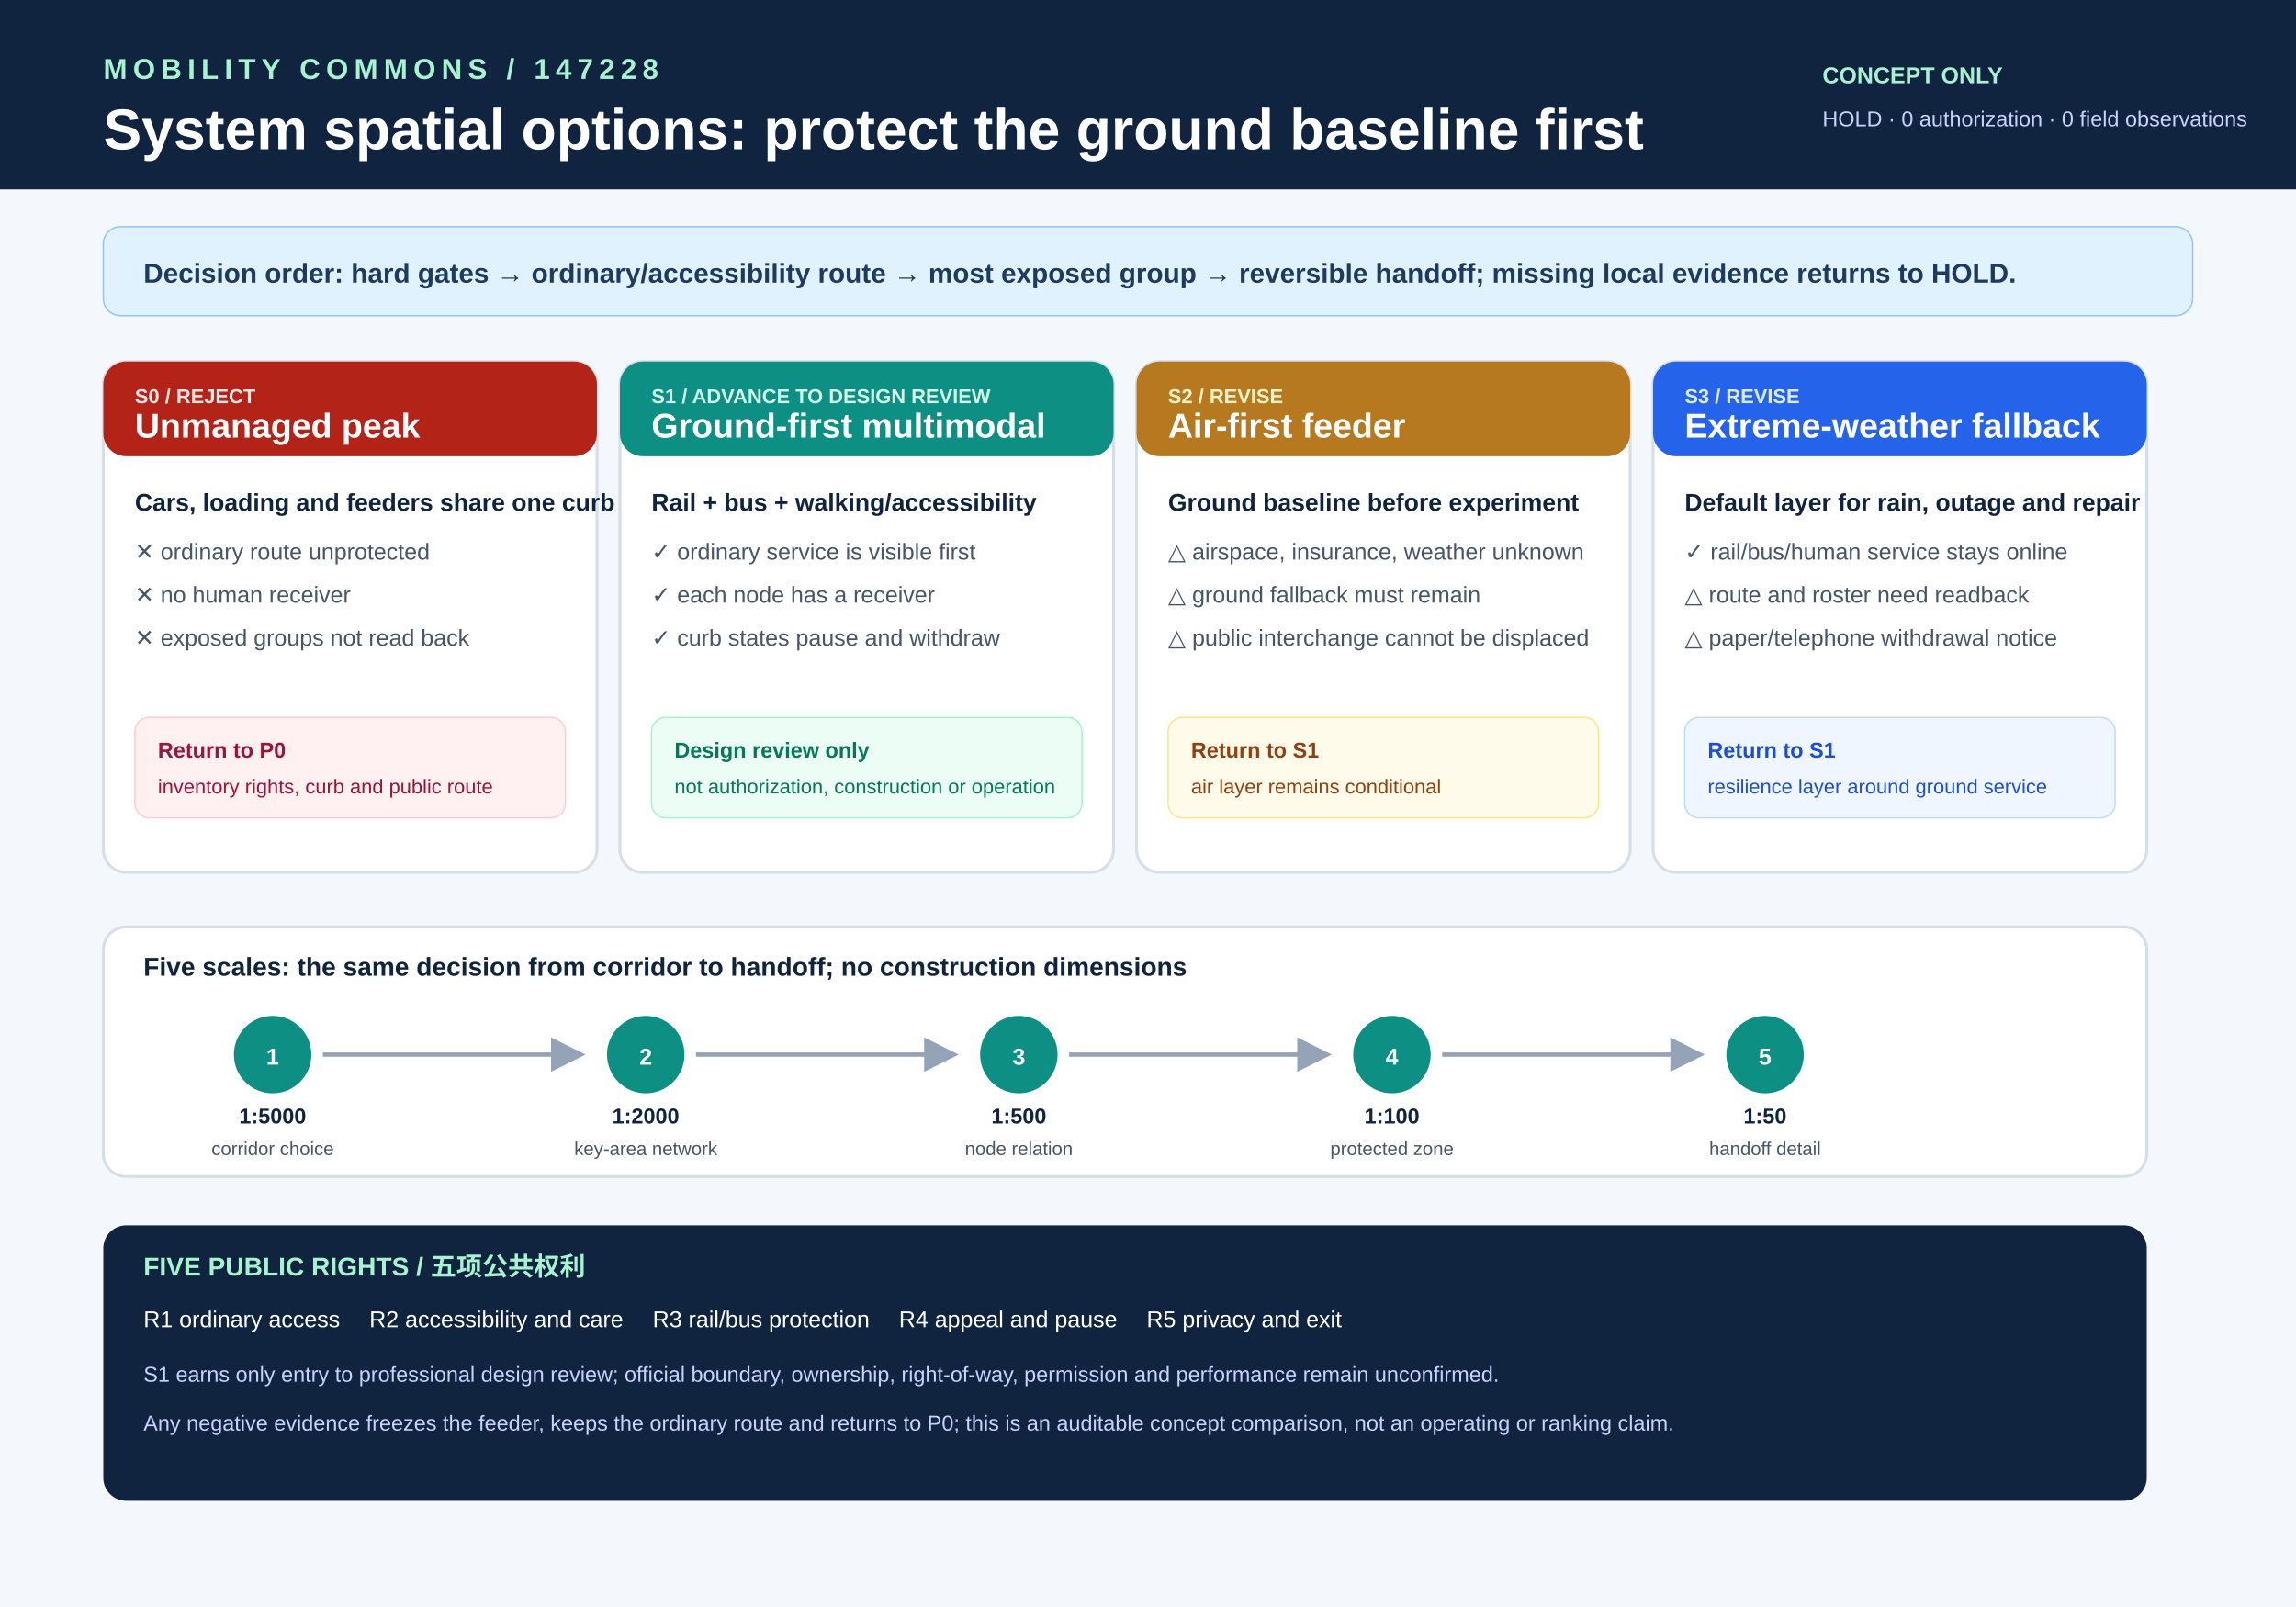
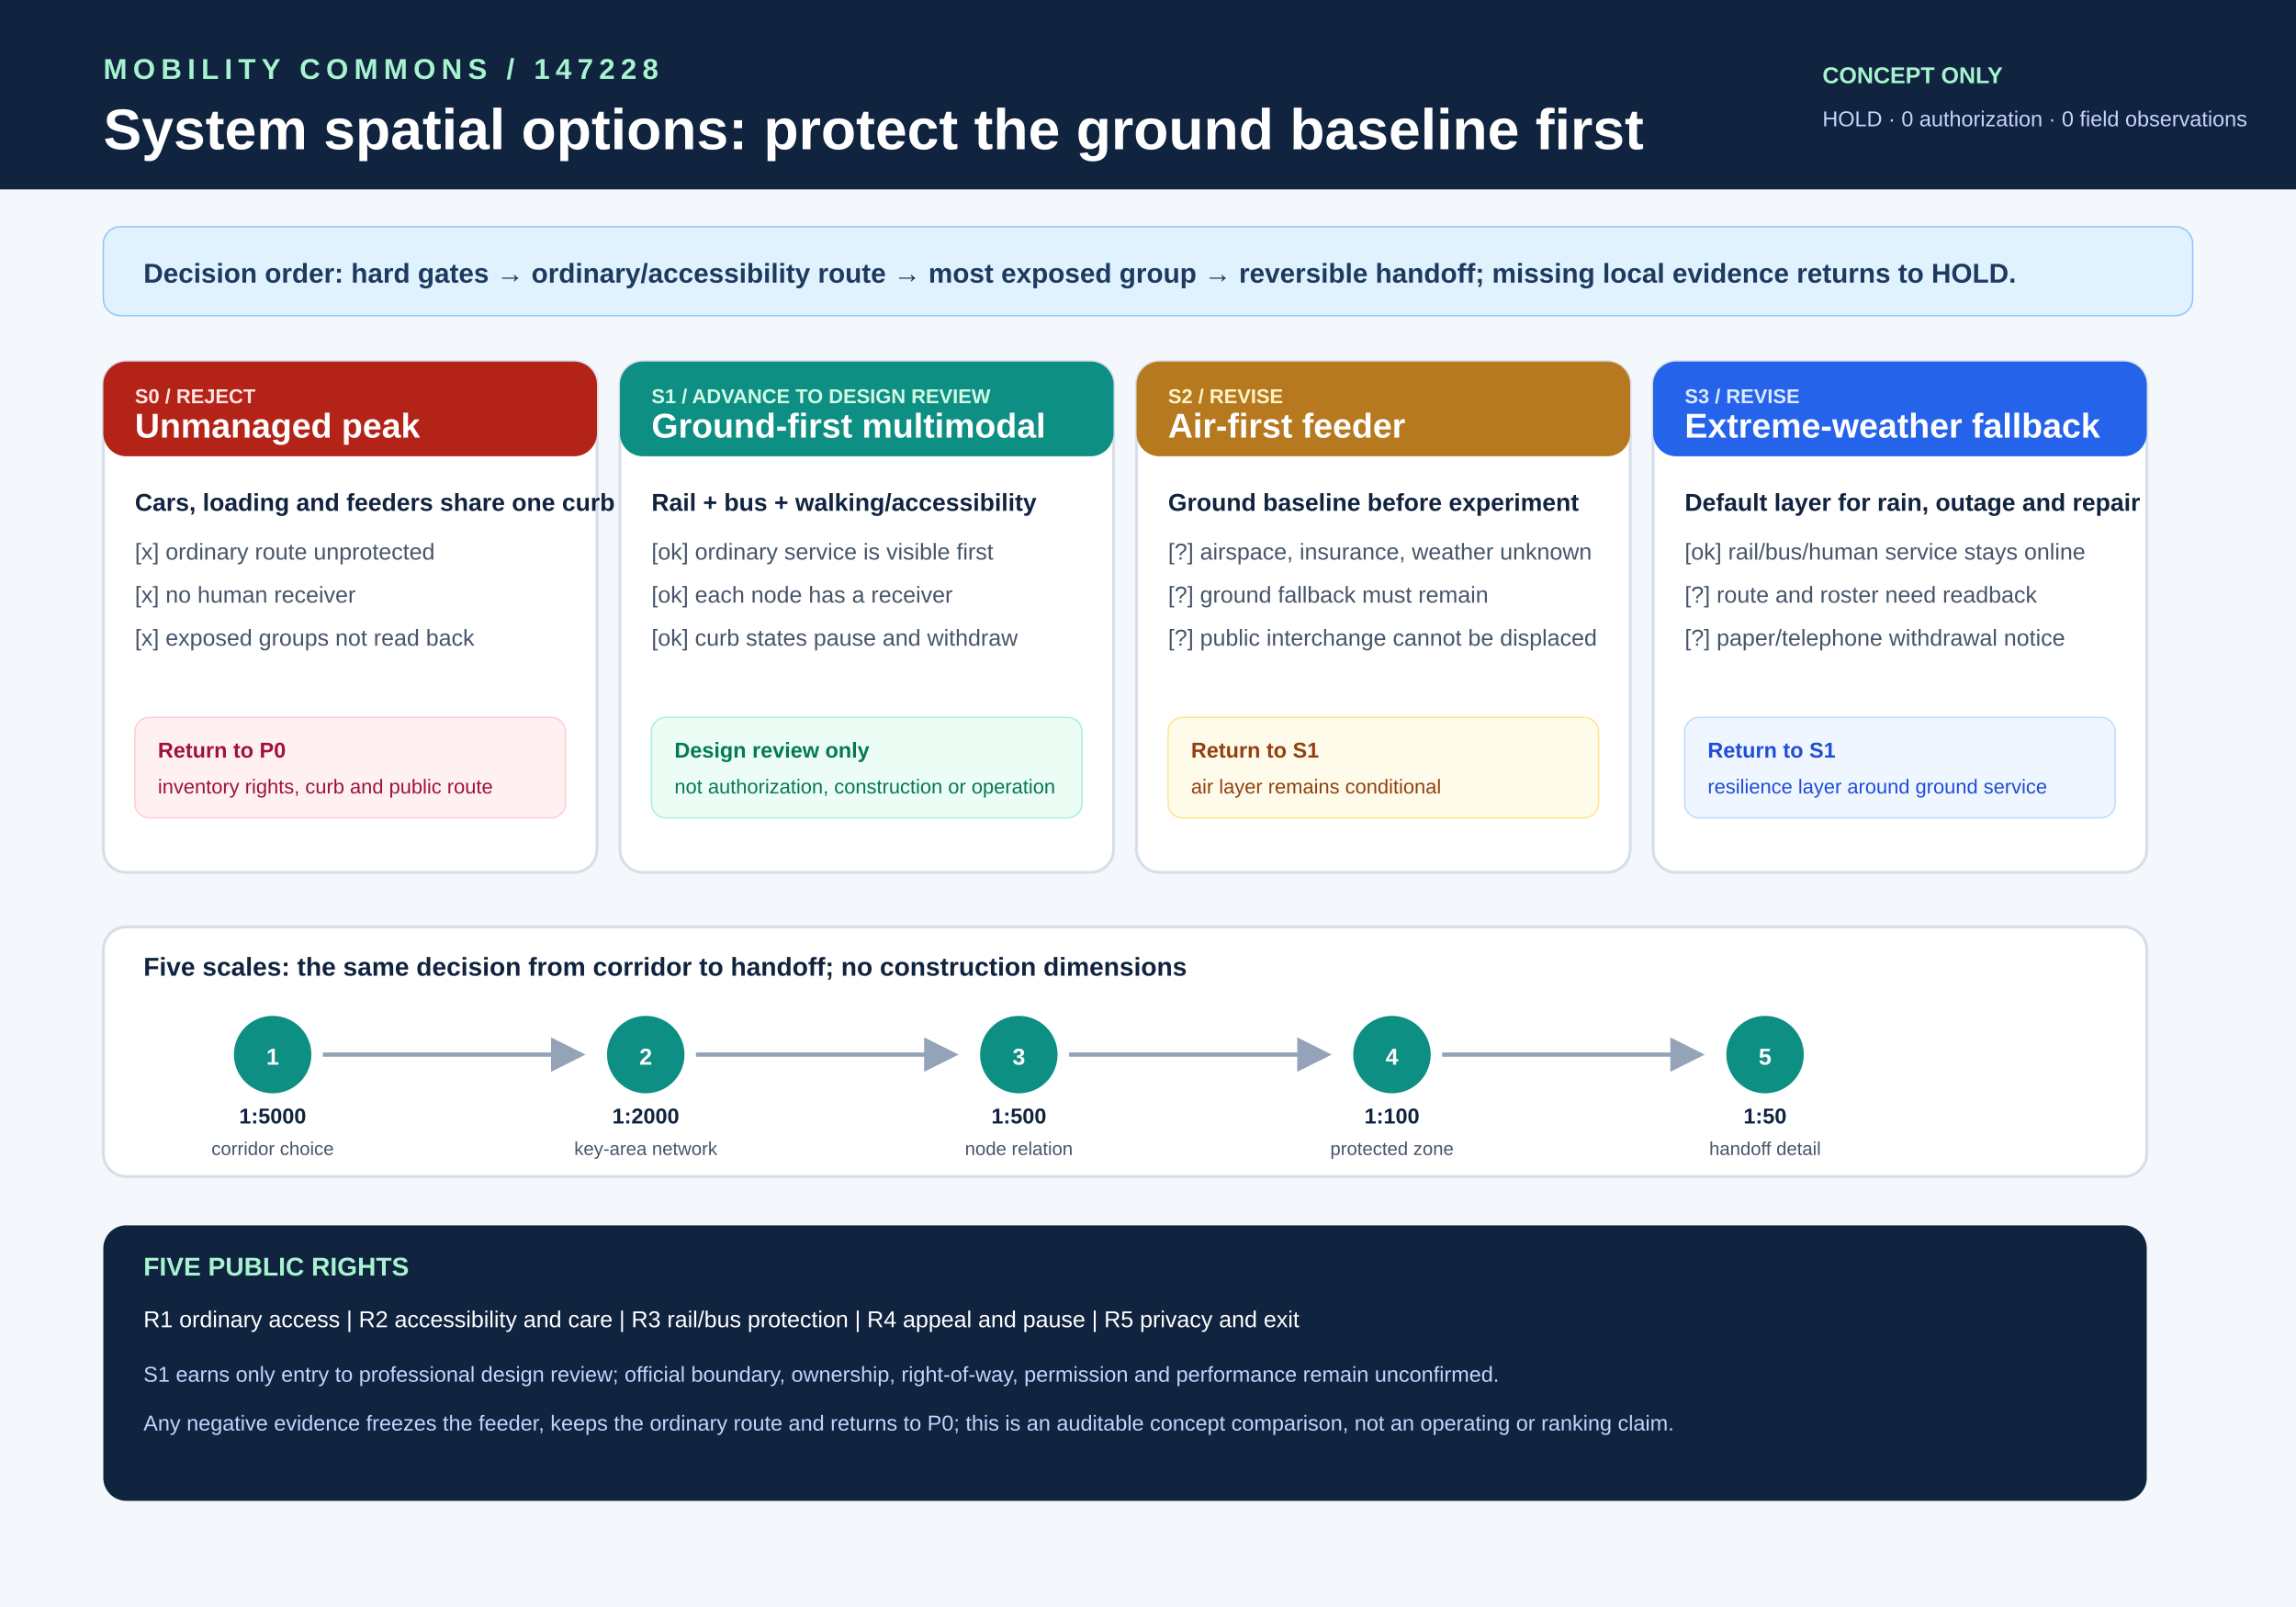
<svg xmlns="http://www.w3.org/2000/svg" width="1600" height="1120" viewBox="0 0 1600 1120">
  <rect width="1600" height="1120" fill="#f4f7fb" />
  <rect width="1600" height="132" fill="#10233f" />
  <text x="72" y="55" font-family="Arial, sans-serif" font-size="20" font-weight="700" letter-spacing="4" fill="#a7f3d0">MOBILITY COMMONS / 147228</text>
  <text x="72" y="104" font-family="Arial, sans-serif" font-size="40" font-weight="800" fill="#ffffff">System spatial options: protect the ground baseline first</text>
  <text x="1270" y="58" font-family="Arial, sans-serif" font-size="16" font-weight="700" fill="#a7f3d0">CONCEPT ONLY</text>
  <text x="1270" y="88" font-family="Arial, sans-serif" font-size="15" fill="#c7d2fe">HOLD · 0 authorization · 0 field observations</text>
  <rect x="72" y="158" width="1456" height="62" rx="12" fill="#e0f2fe" stroke="#93c5fd" />
  <text x="100" y="197" font-family="Arial, sans-serif" font-size="19" font-weight="700" fill="#1e3a5f">Decision order: hard gates → ordinary/accessibility route → most exposed group → reversible handoff; missing local evidence returns to HOLD.</text>
  <g transform="translate(72 252)">
    <rect width="344" height="356" rx="16" fill="#ffffff" stroke="#d6dee8" stroke-width="2" />
    <rect width="344" height="66" rx="16" fill="#b42318" />
    <text x="22" y="29" font-family="Arial, sans-serif" font-size="14" font-weight="700" fill="#fee4e2">S0 / REJECT</text>
    <text x="22" y="53" font-family="Arial, sans-serif" font-size="24" font-weight="800" fill="#ffffff">Unmanaged peak</text>
    <text x="22" y="104" font-family="Arial, sans-serif" font-size="17" font-weight="700" fill="#10233f">Cars, loading and feeders share one curb</text>
-     <text x="22" y="138" font-family="Arial, sans-serif" font-size="16" fill="#475569">✕ ordinary route unprotected</text>
-     <text x="22" y="168" font-family="Arial, sans-serif" font-size="16" fill="#475569">✕ no human receiver</text>
-     <text x="22" y="198" font-family="Arial, sans-serif" font-size="16" fill="#475569">✕ exposed groups not read back</text>
+     <text x="22" y="138" font-family="Arial, sans-serif" font-size="16" fill="#475569">[x] ordinary route unprotected</text>
+     <text x="22" y="168" font-family="Arial, sans-serif" font-size="16" fill="#475569">[x] no human receiver</text>
+     <text x="22" y="198" font-family="Arial, sans-serif" font-size="16" fill="#475569">[x] exposed groups not read back</text>
    <rect x="22" y="248" width="300" height="70" rx="10" fill="#fff1f2" stroke="#fecdd3" />
    <text x="38" y="276" font-family="Arial, sans-serif" font-size="15" font-weight="700" fill="#9f1239">Return to P0</text>
    <text x="38" y="301" font-family="Arial, sans-serif" font-size="14" fill="#9f1239">inventory rights, curb and public route</text>
  </g>
  <g transform="translate(432 252)">
    <rect width="344" height="356" rx="16" fill="#ffffff" stroke="#d6dee8" stroke-width="2" />
    <rect width="344" height="66" rx="16" fill="#0e8f83" />
    <text x="22" y="29" font-family="Arial, sans-serif" font-size="14" font-weight="700" fill="#d1fae5">S1 / ADVANCE TO DESIGN REVIEW</text>
    <text x="22" y="53" font-family="Arial, sans-serif" font-size="24" font-weight="800" fill="#ffffff">Ground-first multimodal</text>
    <text x="22" y="104" font-family="Arial, sans-serif" font-size="17" font-weight="700" fill="#10233f">Rail + bus + walking/accessibility</text>
-     <text x="22" y="138" font-family="Arial, sans-serif" font-size="16" fill="#475569">✓ ordinary service is visible first</text>
-     <text x="22" y="168" font-family="Arial, sans-serif" font-size="16" fill="#475569">✓ each node has a receiver</text>
-     <text x="22" y="198" font-family="Arial, sans-serif" font-size="16" fill="#475569">✓ curb states pause and withdraw</text>
+     <text x="22" y="138" font-family="Arial, sans-serif" font-size="16" fill="#475569">[ok] ordinary service is visible first</text>
+     <text x="22" y="168" font-family="Arial, sans-serif" font-size="16" fill="#475569">[ok] each node has a receiver</text>
+     <text x="22" y="198" font-family="Arial, sans-serif" font-size="16" fill="#475569">[ok] curb states pause and withdraw</text>
    <rect x="22" y="248" width="300" height="70" rx="10" fill="#ecfdf5" stroke="#a7f3d0" />
    <text x="38" y="276" font-family="Arial, sans-serif" font-size="15" font-weight="700" fill="#047857">Design review only</text>
    <text x="38" y="301" font-family="Arial, sans-serif" font-size="14" fill="#047857">not authorization, construction or operation</text>
  </g>
  <g transform="translate(792 252)">
    <rect width="344" height="356" rx="16" fill="#ffffff" stroke="#d6dee8" stroke-width="2" />
    <rect width="344" height="66" rx="16" fill="#b7791f" />
    <text x="22" y="29" font-family="Arial, sans-serif" font-size="14" font-weight="700" fill="#fef3c7">S2 / REVISE</text>
    <text x="22" y="53" font-family="Arial, sans-serif" font-size="24" font-weight="800" fill="#ffffff">Air-first feeder</text>
    <text x="22" y="104" font-family="Arial, sans-serif" font-size="17" font-weight="700" fill="#10233f">Ground baseline before experiment</text>
-     <text x="22" y="138" font-family="Arial, sans-serif" font-size="16" fill="#475569">△ airspace, insurance, weather unknown</text>
-     <text x="22" y="168" font-family="Arial, sans-serif" font-size="16" fill="#475569">△ ground fallback must remain</text>
-     <text x="22" y="198" font-family="Arial, sans-serif" font-size="16" fill="#475569">△ public interchange cannot be displaced</text>
+     <text x="22" y="138" font-family="Arial, sans-serif" font-size="16" fill="#475569">[?] airspace, insurance, weather unknown</text>
+     <text x="22" y="168" font-family="Arial, sans-serif" font-size="16" fill="#475569">[?] ground fallback must remain</text>
+     <text x="22" y="198" font-family="Arial, sans-serif" font-size="16" fill="#475569">[?] public interchange cannot be displaced</text>
    <rect x="22" y="248" width="300" height="70" rx="10" fill="#fffbeb" stroke="#fde68a" />
    <text x="38" y="276" font-family="Arial, sans-serif" font-size="15" font-weight="700" fill="#92400e">Return to S1</text>
    <text x="38" y="301" font-family="Arial, sans-serif" font-size="14" fill="#92400e">air layer remains conditional</text>
  </g>
  <g transform="translate(1152 252)">
    <rect width="344" height="356" rx="16" fill="#ffffff" stroke="#d6dee8" stroke-width="2" />
    <rect width="344" height="66" rx="16" fill="#2563eb" />
    <text x="22" y="29" font-family="Arial, sans-serif" font-size="14" font-weight="700" fill="#dbeafe">S3 / REVISE</text>
    <text x="22" y="53" font-family="Arial, sans-serif" font-size="24" font-weight="800" fill="#ffffff">Extreme-weather fallback</text>
    <text x="22" y="104" font-family="Arial, sans-serif" font-size="17" font-weight="700" fill="#10233f">Default layer for rain, outage and repair</text>
-     <text x="22" y="138" font-family="Arial, sans-serif" font-size="16" fill="#475569">✓ rail/bus/human service stays online</text>
-     <text x="22" y="168" font-family="Arial, sans-serif" font-size="16" fill="#475569">△ route and roster need readback</text>
-     <text x="22" y="198" font-family="Arial, sans-serif" font-size="16" fill="#475569">△ paper/telephone withdrawal notice</text>
+     <text x="22" y="138" font-family="Arial, sans-serif" font-size="16" fill="#475569">[ok] rail/bus/human service stays online</text>
+     <text x="22" y="168" font-family="Arial, sans-serif" font-size="16" fill="#475569">[?] route and roster need readback</text>
+     <text x="22" y="198" font-family="Arial, sans-serif" font-size="16" fill="#475569">[?] paper/telephone withdrawal notice</text>
    <rect x="22" y="248" width="300" height="70" rx="10" fill="#eff6ff" stroke="#bfdbfe" />
    <text x="38" y="276" font-family="Arial, sans-serif" font-size="15" font-weight="700" fill="#1d4ed8">Return to S1</text>
    <text x="38" y="301" font-family="Arial, sans-serif" font-size="14" fill="#1d4ed8">resilience layer around ground service</text>
  </g>
  <rect x="72" y="646" width="1424" height="174" rx="16" fill="#ffffff" stroke="#d6dee8" stroke-width="2" />
  <text x="100" y="680" font-family="Arial, sans-serif" font-size="18" font-weight="800" fill="#10233f">Five scales: the same decision from corridor to handoff; no construction dimensions</text>
  <g font-family="Arial, sans-serif" text-anchor="middle">
    <circle cx="190" cy="735" r="27" fill="#0e8f83" />
    <text x="190" y="742" font-size="16" font-weight="800" fill="#fff">1</text>
    <text x="190" y="783" font-size="15" font-weight="700" fill="#10233f">1:5000</text>
    <text x="190" y="805" font-size="13" fill="#475569">corridor choice</text>
    <path d="M225 735 H405" stroke="#94a3b8" stroke-width="3" marker-end="url(#arrow)" />
    <circle cx="450" cy="735" r="27" fill="#0e8f83" />
    <text x="450" y="742" font-size="16" font-weight="800" fill="#fff">2</text>
    <text x="450" y="783" font-size="15" font-weight="700" fill="#10233f">1:2000</text>
    <text x="450" y="805" font-size="13" fill="#475569">key-area network</text>
    <path d="M485 735 H665" stroke="#94a3b8" stroke-width="3" marker-end="url(#arrow)" />
    <circle cx="710" cy="735" r="27" fill="#0e8f83" />
    <text x="710" y="742" font-size="16" font-weight="800" fill="#fff">3</text>
    <text x="710" y="783" font-size="15" font-weight="700" fill="#10233f">1:500</text>
    <text x="710" y="805" font-size="13" fill="#475569">node relation</text>
    <path d="M745 735 H925" stroke="#94a3b8" stroke-width="3" marker-end="url(#arrow)" />
    <circle cx="970" cy="735" r="27" fill="#0e8f83" />
    <text x="970" y="742" font-size="16" font-weight="800" fill="#fff">4</text>
    <text x="970" y="783" font-size="15" font-weight="700" fill="#10233f">1:100</text>
    <text x="970" y="805" font-size="13" fill="#475569">protected zone</text>
    <path d="M1005 735 H1185" stroke="#94a3b8" stroke-width="3" marker-end="url(#arrow)" />
    <circle cx="1230" cy="735" r="27" fill="#0e8f83" />
    <text x="1230" y="742" font-size="16" font-weight="800" fill="#fff">5</text>
    <text x="1230" y="783" font-size="15" font-weight="700" fill="#10233f">1:50</text>
    <text x="1230" y="805" font-size="13" fill="#475569">handoff detail</text>
  </g>
  <rect x="72" y="854" width="1424" height="192" rx="16" fill="#10233f" />
-   <text x="100" y="889" font-family="Arial, sans-serif" font-size="18" font-weight="800" fill="#a7f3d0">FIVE PUBLIC RIGHTS / 五项公共权利</text>
-   <text x="100" y="925" font-family="Arial, sans-serif" font-size="16" fill="#ffffff">R1 ordinary access　 R2 accessibility and care　 R3 rail/bus protection　 R4 appeal and pause　 R5 privacy and exit</text>
+   <text x="100" y="889" font-family="Arial, sans-serif" font-size="18" font-weight="800" fill="#a7f3d0">FIVE PUBLIC RIGHTS</text>
+   <text x="100" y="925" font-family="Arial, sans-serif" font-size="16" fill="#ffffff">R1 ordinary access | R2 accessibility and care | R3 rail/bus protection | R4 appeal and pause | R5 privacy and exit</text>
  <text x="100" y="963" font-family="Arial, sans-serif" font-size="15" fill="#c7d2fe">S1 earns only entry to professional design review; official boundary, ownership, right-of-way, permission and performance remain unconfirmed.</text>
  <text x="100" y="997" font-family="Arial, sans-serif" font-size="15" fill="#c7d2fe">Any negative evidence freezes the feeder, keeps the ordinary route and returns to P0; this is an auditable concept comparison, not an operating or ranking claim.</text>
  <defs>
    <marker id="arrow" markerWidth="8" markerHeight="8" refX="7" refY="4" orient="auto">
      <path d="M0 0 L8 4 L0 8 Z" fill="#94a3b8" />
    </marker>
  </defs>
</svg>
